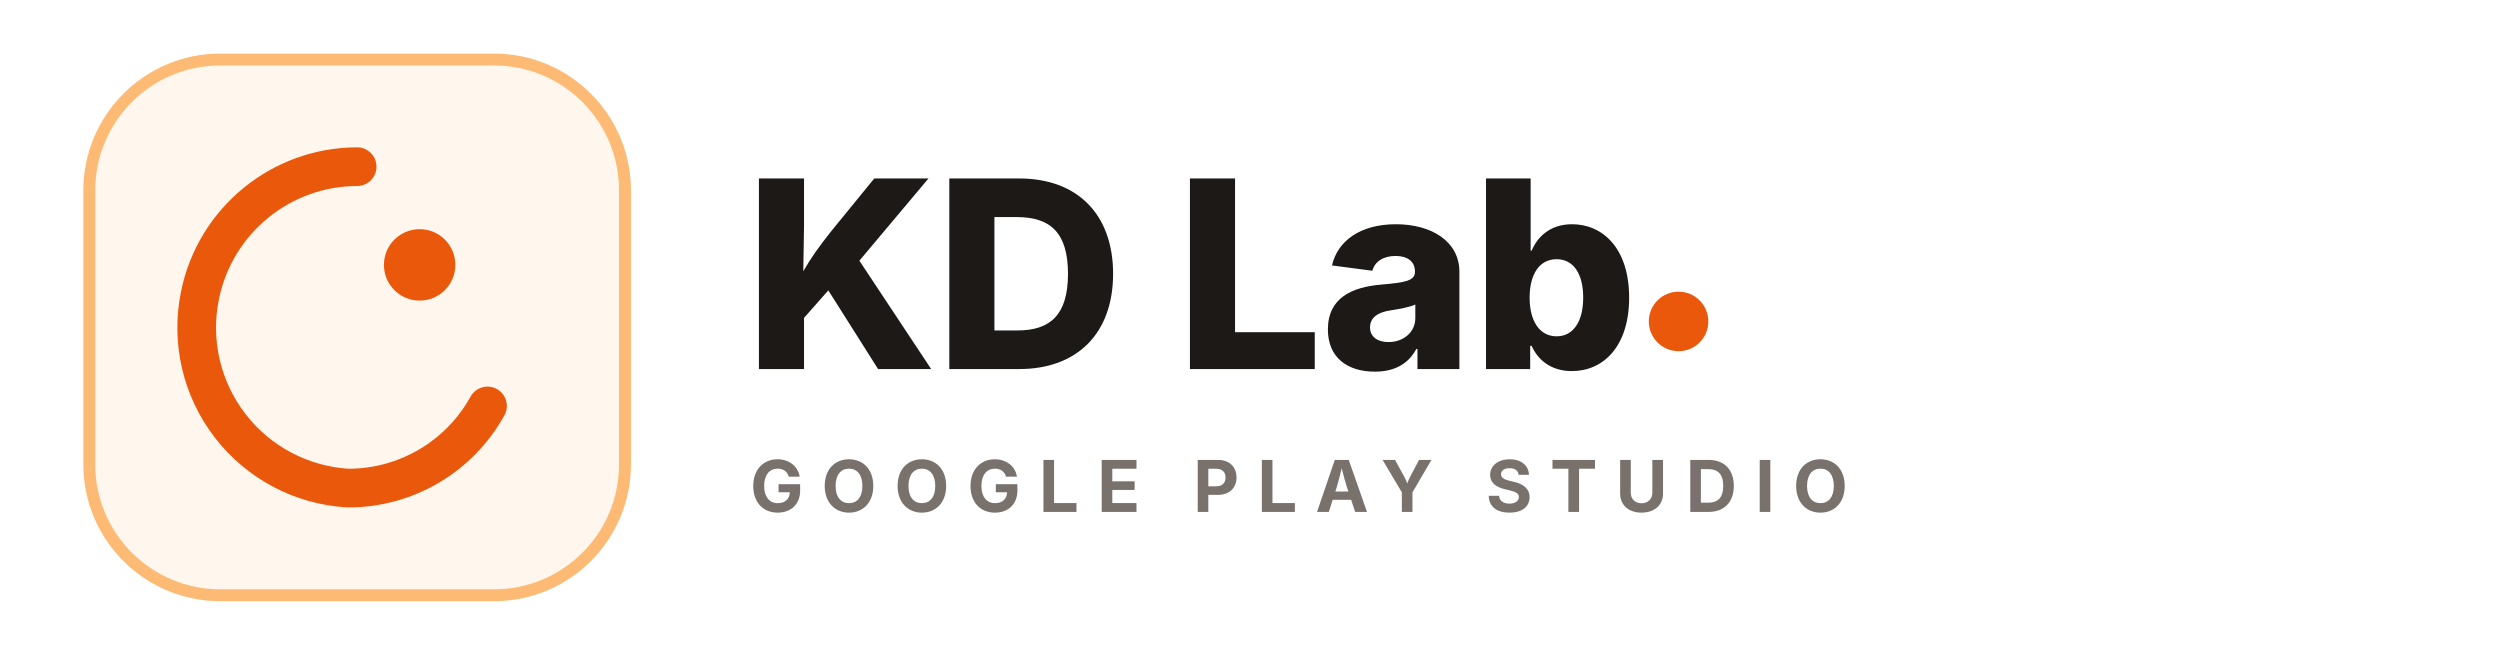
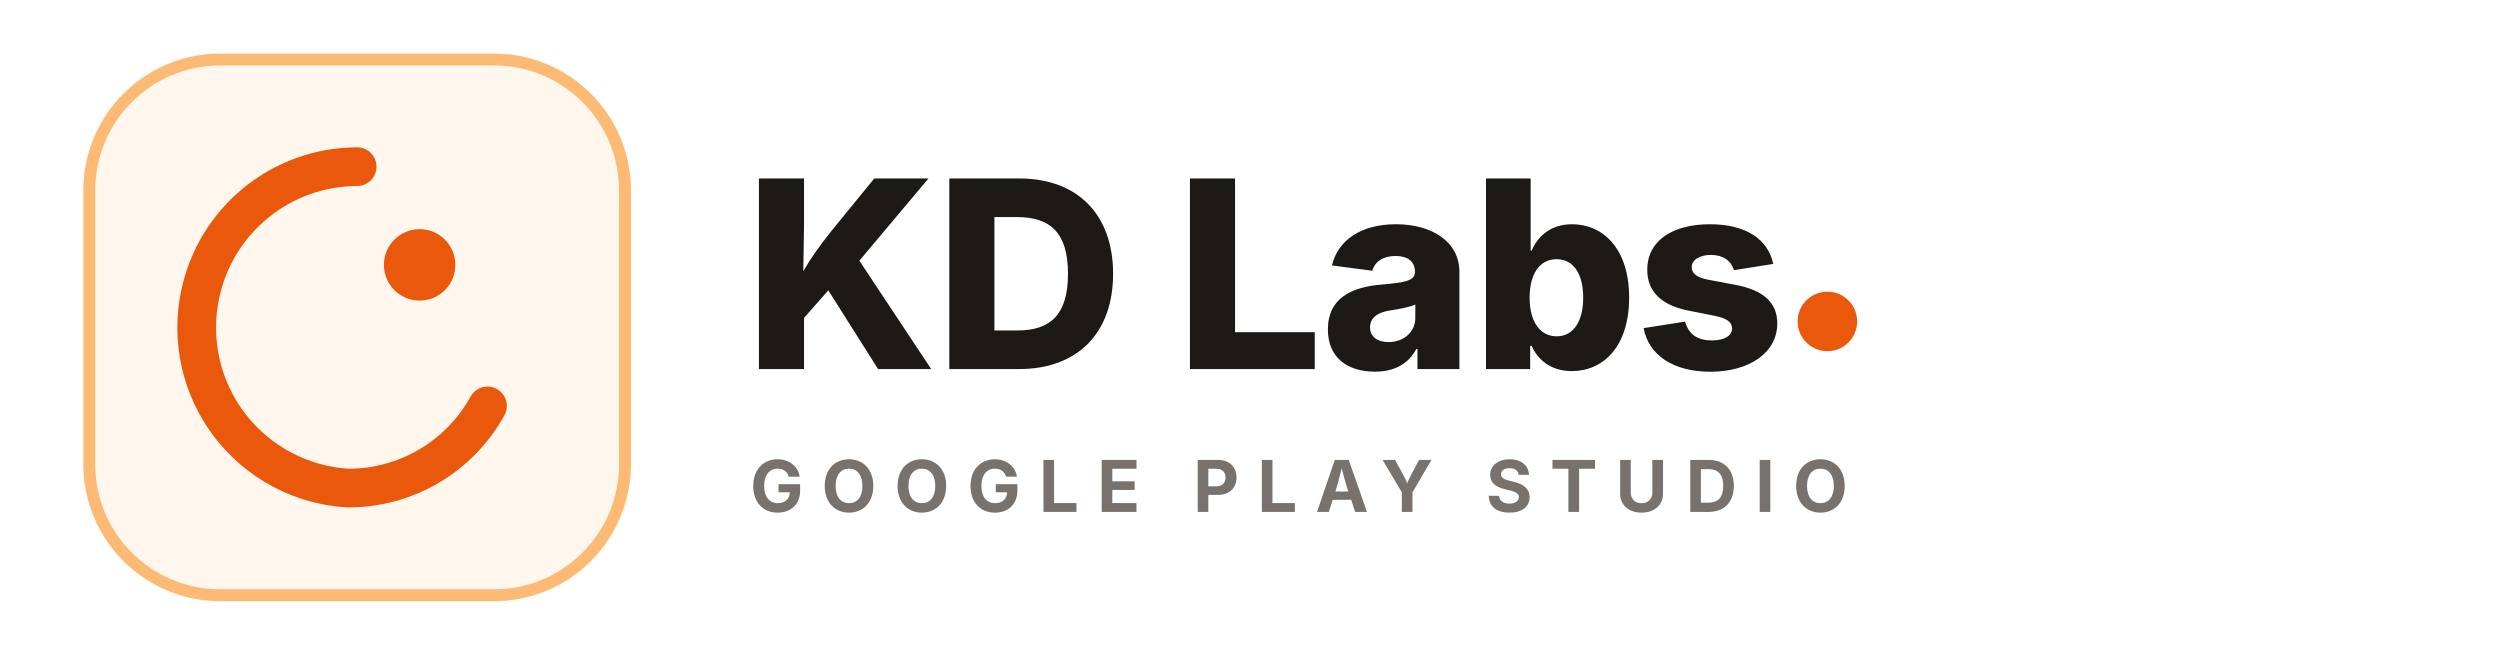
<svg xmlns="http://www.w3.org/2000/svg" viewBox="0 0 420 110" fill="none">
  <g transform="translate(15, 10)">
    <rect width="90" height="90" rx="22" fill="#FFF7ED" stroke="#FDBA74" stroke-width="2" />
    <path d="M45 18a27 27 0 0 0-26.4 21.6A27 27 0 0 0 43.5 72a26.7 26.7 0 0 0 23.4-13.8" stroke="#EA580C" stroke-width="6.5" stroke-linecap="round" />
    <circle cx="55.5" cy="34.5" r="6" fill="#EA580C" />
  </g>
-   <text x="125" y="62" font-family="'Plus Jakarta Sans', system-ui, -apple-system, sans-serif" font-size="44" font-weight="800" fill="#1C1917" letter-spacing="-0.5">KD Lab</text>
-   <circle cx="282" cy="54" r="5" fill="#EA580C" />
+   <text x="125" y="62" font-family="'Plus Jakarta Sans', system-ui, -apple-system, sans-serif" font-size="44" font-weight="800" fill="#1C1917" letter-spacing="-0.5">KD Labs</text>
+   <circle cx="307" cy="54" r="5" fill="#EA580C" />
  <text x="126" y="86" font-family="'Plus Jakarta Sans', system-ui, -apple-system, sans-serif" font-size="12" font-weight="700" fill="#78716C" letter-spacing="3">GOOGLE PLAY STUDIO</text>
</svg>
